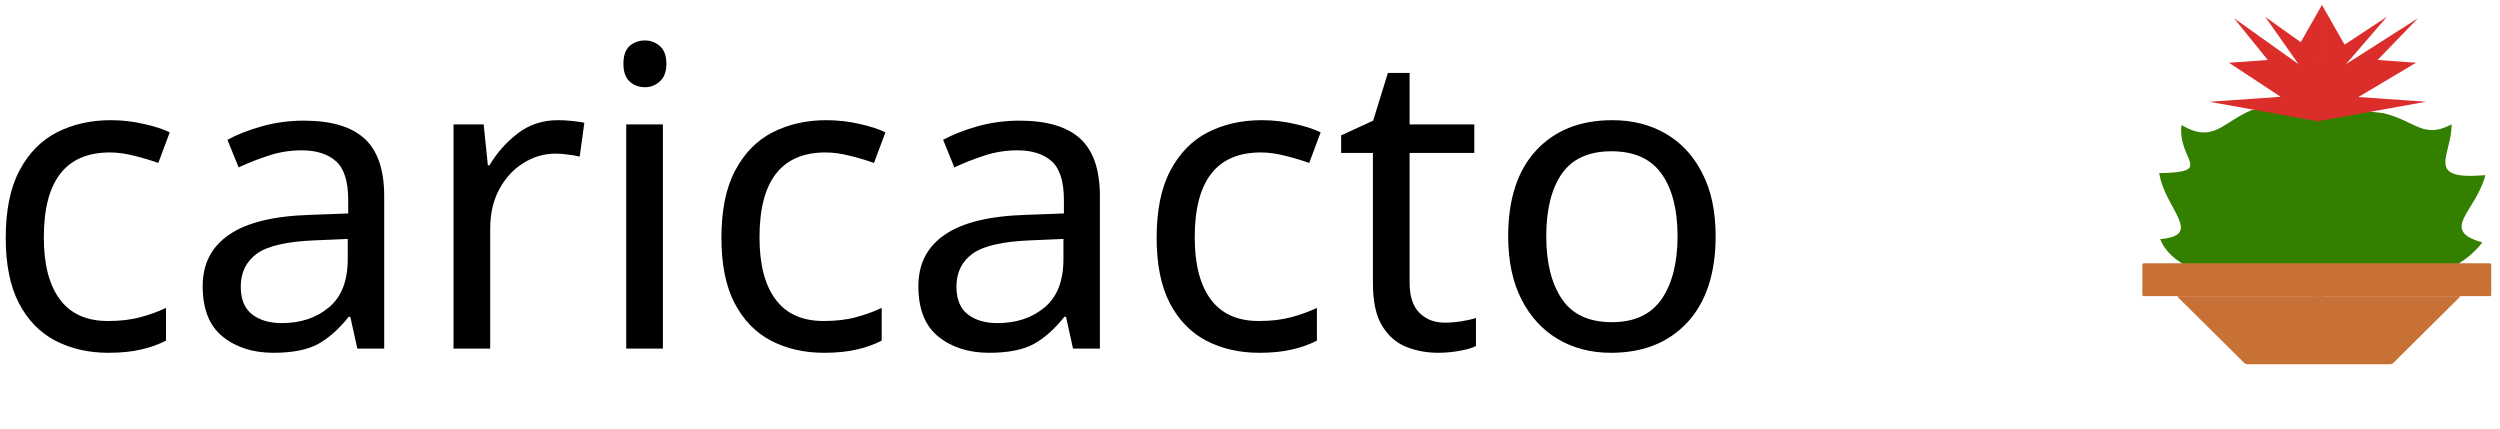
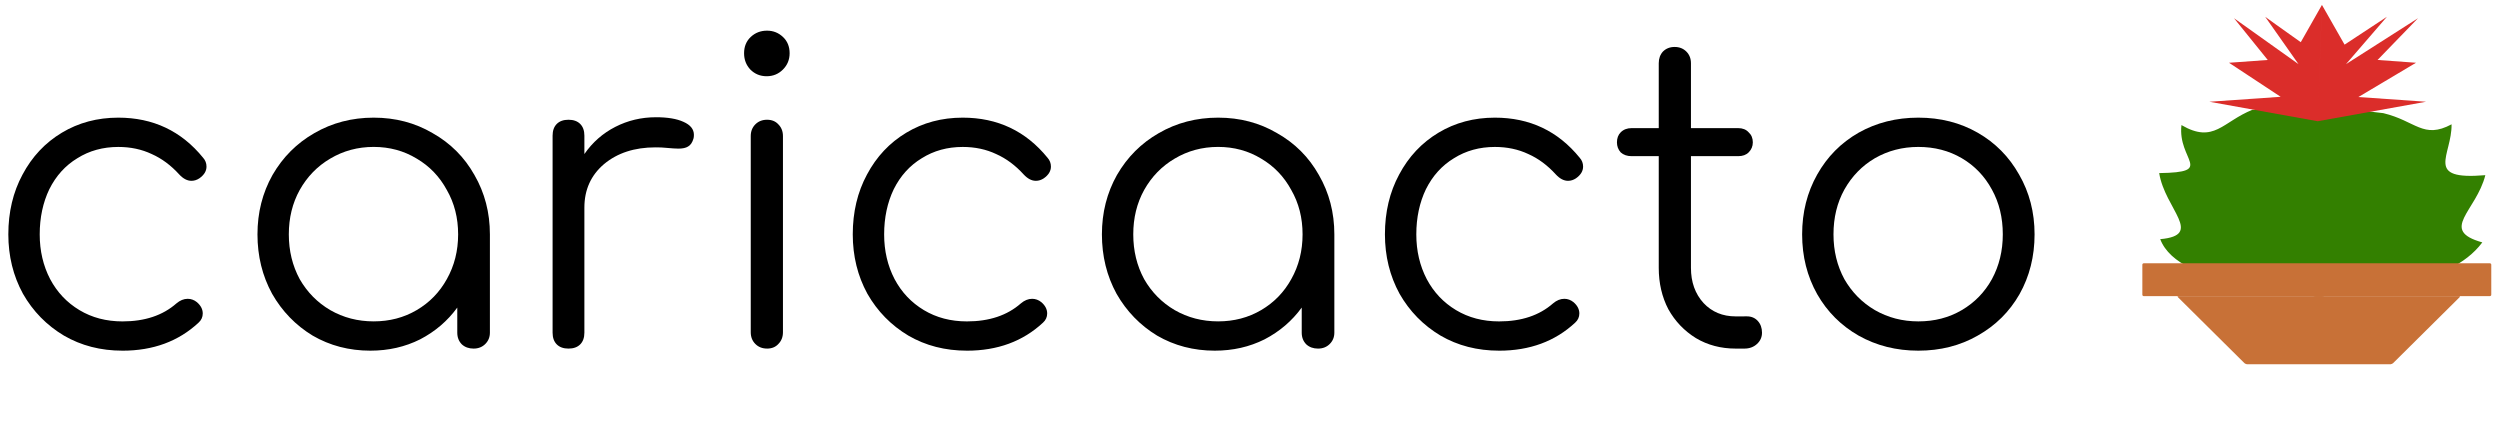
<svg xmlns="http://www.w3.org/2000/svg" width="210mm" height="36mm" viewBox="0 0 210 36" version="1.1" id="svg2368">
  <defs id="defs2365">
    </defs>
  <g id="layer1">
    <g id="g87" transform="matrix(1.258404,0,0,1.254332,-18.74943,-26.28835)">
-       <text xml:space="preserve" style="font-style:normal;font-variant:normal;font-weight:normal;font-stretch:normal;font-size:27.96px;font-family:comfortaa;-inkscape-font-specification:'comfortaa, Normal';font-variant-ligatures:normal;font-variant-caps:normal;font-variant-numeric:normal;font-variant-east-asian:normal;fill:#000000;stroke-width:0.374" x="13.78" y="44.214" id="text176" transform="scale(0.9980291,1.001975)">
-         <tspan id="tspan160" x="13.78" y="44.214" style="stroke-width:0.374">caricacto</tspan>
-       </text>
+       <g aria-label="caricacto" transform="scale(0.9980291,1.001975)" id="text176" style="font-style:normal;font-variant:normal;font-weight:normal;font-stretch:normal;font-size:27.96px;font-family:comfortaa;-inkscape-font-specification:'comfortaa, Normal';font-variant-ligatures:normal;font-variant-caps:normal;font-variant-numeric:normal;font-variant-east-asian:normal;fill:#000000;stroke-width:0.374">
+         <path d="m 23.119,44.354 q -2.181,0 -3.914,-1.007 -1.734,-1.035 -2.74,-2.796 -0.979,-1.789 -0.979,-3.97 0,-2.237 0.951,-3.998 0.951,-1.789 2.628,-2.796 1.678,-1.007 3.775,-1.007 3.495,0 5.676,2.684 0.224,0.252 0.224,0.587 0,0.447 -0.475,0.783 -0.252,0.168 -0.531,0.168 -0.419,0 -0.811,-0.419 -0.839,-0.923 -1.845,-1.37 -1.007,-0.475 -2.237,-0.475 -1.538,0 -2.74,0.755 -1.202,0.727 -1.873,2.069 -0.643,1.342 -0.643,3.02 0,1.65 0.699,2.992 0.699,1.314 1.957,2.069 1.258,0.755 2.88,0.755 2.237,0 3.607,-1.202 0.363,-0.308 0.755,-0.308 0.336,0 0.615,0.224 0.391,0.336 0.391,0.755 0,0.363 -0.28,0.615 -2.013,1.873 -5.089,1.873 z" style="stroke-width:0.374" id="path28" />
+         <path d="m 39.922,28.78 q 2.181,0 3.942,1.035 1.789,1.007 2.796,2.796 1.035,1.789 1.035,3.97 v 6.571 q 0,0.447 -0.308,0.755 -0.308,0.308 -0.783,0.308 -0.475,0 -0.783,-0.28 -0.308,-0.308 -0.308,-0.783 v -1.678 q -0.979,1.342 -2.488,2.125 -1.51,0.755 -3.327,0.755 -2.125,0 -3.858,-1.007 -1.706,-1.035 -2.712,-2.796 -0.979,-1.789 -0.979,-3.97 0,-2.181 1.007,-3.97 1.035,-1.789 2.796,-2.796 1.789,-1.035 3.97,-1.035 z m 0,13.616 q 1.594,0 2.88,-0.755 1.286,-0.755 2.013,-2.069 0.755,-1.342 0.755,-2.992 0,-1.65 -0.755,-2.964 -0.727,-1.342 -2.013,-2.097 -1.286,-0.783 -2.88,-0.783 -1.594,0 -2.908,0.783 -1.286,0.755 -2.041,2.097 -0.727,1.314 -0.727,2.964 0,1.65 0.727,2.992 0.755,1.314 2.041,2.069 1.314,0.755 2.908,0.755 z" style="stroke-width:0.374" id="path30" />
+         <path d="m 58.795,28.752 q 1.174,0 1.845,0.308 0.699,0.308 0.699,0.867 0,0.168 -0.028,0.252 -0.112,0.391 -0.363,0.531 -0.224,0.14 -0.643,0.14 -0.252,0 -0.867,-0.056 -0.224,-0.028 -0.671,-0.028 -2.097,0 -3.439,1.118 -1.314,1.118 -1.314,2.908 v 8.36 q 0,0.503 -0.28,0.783 -0.28,0.28 -0.783,0.28 -0.503,0 -0.783,-0.28 -0.28,-0.28 -0.28,-0.783 V 29.983 q 0,-0.503 0.28,-0.783 0.28,-0.28 0.783,-0.28 0.503,0 0.783,0.28 0.28,0.28 0.28,0.783 v 1.23 q 0.811,-1.174 2.069,-1.817 1.258,-0.643 2.712,-0.643 z" style="stroke-width:0.374" id="path32" />
+         <path d="m 66.232,44.214 q -0.475,0 -0.783,-0.308 -0.308,-0.308 -0.308,-0.783 V 30.011 q 0,-0.475 0.308,-0.783 0.308,-0.308 0.783,-0.308 0.475,0 0.755,0.308 0.308,0.308 0.308,0.783 v 13.113 q 0,0.475 -0.308,0.783 -0.28,0.308 -0.755,0.308 z m -0.028,-18.202 q -0.643,0 -1.09,-0.447 -0.419,-0.447 -0.419,-1.09 0,-0.671 0.447,-1.09 0.447,-0.419 1.09,-0.419 0.615,0 1.062,0.419 0.447,0.419 0.447,1.09 0,0.643 -0.447,1.09 -0.447,0.447 -1.09,0.447 z" style="stroke-width:0.374" id="path34" />
+         <path d="m 79.597,44.354 q -2.181,0 -3.914,-1.007 -1.734,-1.035 -2.74,-2.796 Q 71.964,38.762 71.964,36.581 q 0,-2.237 0.951,-3.998 0.951,-1.789 2.628,-2.796 1.678,-1.007 3.775,-1.007 3.495,0 5.676,2.684 0.224,0.252 0.224,0.587 0,0.447 -0.475,0.783 -0.252,0.168 -0.531,0.168 -0.419,0 -0.811,-0.419 -0.839,-0.923 -1.845,-1.37 -1.007,-0.475 -2.237,-0.475 -1.538,0 -2.74,0.755 -1.202,0.727 -1.873,2.069 -0.643,1.342 -0.643,3.02 0,1.65 0.699,2.992 0.699,1.314 1.957,2.069 1.258,0.755 2.88,0.755 2.237,0 3.607,-1.202 0.363,-0.308 0.755,-0.308 0.336,0 0.615,0.224 0.391,0.336 0.391,0.755 0,0.363 -0.28,0.615 -2.013,1.873 -5.089,1.873 z" style="stroke-width:0.374" id="path36" />
+         <path d="m 96.401,28.78 q 2.181,0 3.942,1.035 1.789,1.007 2.796,2.796 1.035,1.789 1.035,3.97 v 6.571 q 0,0.447 -0.308,0.755 -0.308,0.308 -0.783,0.308 -0.475,0 -0.783,-0.28 -0.308,-0.308 -0.308,-0.783 v -1.678 q -0.979,1.342 -2.488,2.125 -1.51,0.755 -3.327,0.755 -2.125,0 -3.858,-1.007 -1.706,-1.035 -2.712,-2.796 -0.979,-1.789 -0.979,-3.97 0,-2.181 1.007,-3.97 1.035,-1.789 2.796,-2.796 1.789,-1.035 3.97,-1.035 z m 0,13.616 q 1.594,0 2.88,-0.755 1.286,-0.755 2.013,-2.069 0.755,-1.342 0.755,-2.992 0,-1.65 -0.755,-2.964 -0.727,-1.342 -2.013,-2.097 -1.286,-0.783 -2.88,-0.783 -1.594,0 -2.908,0.783 -1.286,0.755 -2.041,2.097 -0.727,1.314 -0.727,2.964 0,1.65 0.727,2.992 0.755,1.314 2.041,2.069 1.314,0.755 2.908,0.755 z" style="stroke-width:0.374" id="path38" />
+         <path d="m 115.19,44.354 q -2.181,0 -3.914,-1.007 -1.734,-1.035 -2.74,-2.796 -0.979,-1.789 -0.979,-3.97 0,-2.237 0.951,-3.998 0.951,-1.789 2.628,-2.796 1.678,-1.007 3.775,-1.007 3.495,0 5.676,2.684 0.224,0.252 0.224,0.587 0,0.447 -0.475,0.783 -0.252,0.168 -0.531,0.168 -0.419,0 -0.811,-0.419 -0.839,-0.923 -1.845,-1.37 -1.007,-0.475 -2.237,-0.475 -1.538,0 -2.74,0.755 -1.202,0.727 -1.873,2.069 -0.643,1.342 -0.643,3.02 0,1.65 0.699,2.992 0.699,1.314 1.957,2.069 1.258,0.755 2.88,0.755 2.237,0 3.607,-1.202 0.363,-0.308 0.755,-0.308 0.336,0 0.615,0.224 0.391,0.336 0.391,0.755 0,0.363 -0.28,0.615 -2.013,1.873 -5.089,1.873 z" style="stroke-width:0.374" id="path40" />
+         <path d="m 131.77,42.061 q 0.447,0 0.727,0.308 0.28,0.308 0.28,0.783 0,0.447 -0.336,0.755 -0.336,0.308 -0.839,0.308 h -0.587 q -1.482,0 -2.656,-0.699 -1.174,-0.727 -1.845,-1.929 -0.643,-1.23 -0.643,-2.768 v -7.465 h -1.817 q -0.447,0 -0.727,-0.252 -0.252,-0.28 -0.252,-0.671 0,-0.419 0.252,-0.671 0.28,-0.28 0.727,-0.28 h 1.817 v -4.334 q 0,-0.475 0.28,-0.783 0.308,-0.308 0.783,-0.308 0.475,0 0.783,0.308 0.308,0.308 0.308,0.783 v 4.334 h 3.159 q 0.447,0 0.699,0.28 0.28,0.252 0.28,0.671 0,0.391 -0.28,0.671 -0.252,0.252 -0.699,0.252 h -3.159 v 7.465 q 0,1.426 0.839,2.349 0.839,0.895 2.153,0.895 z" style="stroke-width:0.374" id="path42" />
+         <path d="m 143.234,44.354 q -2.209,0 -3.998,-1.007 -1.761,-1.007 -2.768,-2.768 -1.007,-1.789 -1.007,-3.998 0,-2.209 1.007,-3.998 1.007,-1.789 2.768,-2.796 1.789,-1.007 3.998,-1.007 2.209,0 3.97,1.007 1.761,1.007 2.768,2.796 1.035,1.789 1.035,3.998 0,2.209 -1.007,3.998 -1.007,1.761 -2.796,2.768 -1.761,1.007 -3.97,1.007 z m 0,-1.957 q 1.622,0 2.908,-0.755 1.286,-0.755 2.013,-2.069 0.727,-1.342 0.727,-2.992 0,-1.678 -0.727,-2.992 -0.727,-1.342 -2.013,-2.097 -1.286,-0.755 -2.908,-0.755 -1.594,0 -2.908,0.755 -1.286,0.755 -2.041,2.097 -0.727,1.314 -0.727,2.992 0,1.65 0.727,2.992 0.755,1.314 2.041,2.069 1.314,0.755 2.908,0.755 z" style="stroke-width:0.374" id="path44" />
+       </g>
      <g id="g158" transform="matrix(0.9387944,0,0,0.8647309,16.63955,7.138965)">
        <g id="g15450" transform="matrix(0.3285103,0,0,0.2590281,138.4958,-13.53079)" style="fill:#338000">
          <g aria-label="o" id="text878" style="font-size:10.583px;line-height:1.25;fill:#338000;stroke-width:0.265" transform="matrix(10.68635,0,0,9.991285,373.6598,-1678.737)">
            <path d="m -24.668,186.676 c -0.683,1.353 -2.358,1.393 -3.169,1.393 -0.501,0 -2.967,0.014 -3.355,-1.489 0.893,-0.119 0.097,-0.896 -0.021,-1.977 1.139,-0.025 0.369,-0.378 0.451,-1.437 0.66,0.568 0.832,-0.101 1.441,-0.46 0.951,-3e-4 0.528,0.007 1.357,0.006 0.805,-7.9e-4 0.653,-0.014 1.29,0.097 0.658,0.232 0.81,0.789 1.383,0.334 0.009,0.936 -0.569,1.68 0.684,1.522 -0.186,1.084 -0.943,1.646 -0.063,2.011 z m -5.005,-1.281 c 0.129,0.924 0.118,0.841 0.405,1.222 0.268,0.388 0.874,0.679 1.452,0.679 0.571,0 1.069,-0.208 1.337,-0.596 0.268,-0.395 0.507,-1.047 0.536,-1.731 0.02,-0.482 -0.346,-1.049 -0.614,-1.43 -0.268,-0.381 -0.691,-0.572 -1.27,-0.572 -0.579,0 -1.324,0.572 -1.324,0.572 0,0 -0.692,0.637 -0.522,1.855 z" id="path2214" style="fill:#338000" />
          </g>
          <path id="path13327" style="fill:#338000;stroke:none;stroke-width:0.866;stroke-miterlimit:4;stroke-dasharray:none;stroke-opacity:1" d="m 77.095,147.816 a 21.86,23.554 0 0 0 -22.231,21.14 21.86,23.554 0 0 0 19.387,25.824 21.86,23.554 0 0 0 24.078,-20.741 l 0.051,-0.534 A 21.86,23.554 0 0 0 78.721,147.92 21.86,23.554 0 0 0 77.095,147.816 Z" />
        </g>
-         <rect style="fill:#c87137;stroke:none;stroke-width:0.064;stroke-miterlimit:4;stroke-dasharray:none;stroke-opacity:1" id="rect3068" width="24.81" height="2.545" x="150.474" y="36.37" ry="0.106" rx="0.106" />
+         <path id="rect3068" style="fill:#c87137;stroke:none;stroke-width:0.064;stroke-miterlimit:4;stroke-dasharray:none;stroke-opacity:1" d="m 150.58,36.37 h 24.598 c 0.059,0 0.106,0.047 0.106,0.106 v 2.333 c 0,0.059 -0.047,0.106 -0.106,0.106 h -24.598 c -0.059,0 -0.106,-0.047 -0.106,-0.106 v -2.333 c 0,-0.059 0.047,-0.106 0.106,-0.106 z" />
        <g id="g3216" transform="matrix(0.2788757,0,0,0.2788757,112.3175,-19.21564)" style="stroke:none">
-           <rect style="fill:#c87137;stroke:none;stroke-width:0.196" id="rect2962" width="37.386" height="25.739" x="373.6" y="284.077" ry="0.379" transform="matrix(1,0,-0.6793996,0.7337684,0,0)" rx="0.379" />
-           <rect style="fill:#c87137;stroke:none;stroke-width:0.196" id="rect3044" width="37.386" height="25.739" x="9.992" y="284.077" ry="0.379" transform="matrix(-1,0,0.6793997,0.7337684,0,0)" rx="0.379" />
+           <path id="rect2962" style="fill:#c87137;stroke:none;stroke-width:0.196" transform="matrix(1,0,-0.6793996,0.7337684,0,0)" d="m 373.978,284.077 h 36.629 c 0.21,0 0.379,0.169 0.379,0.379 v 24.982 c 0,0.21 -0.169,0.379 -0.379,0.379 h -36.629 c -0.21,0 -0.379,-0.169 -0.379,-0.379 v -24.982 c 0,-0.21 0.169,-0.379 0.379,-0.379 z" />
+           <path id="rect3044" style="fill:#c87137;stroke:none;stroke-width:0.196" transform="matrix(-1,0,0.6793997,0.7337684,0,0)" d="m 10.37,284.077 h 36.629 c 0.21,0 0.379,0.169 0.379,0.379 v 24.982 c 0,0.21 -0.169,0.379 -0.379,0.379 h -36.629 c -0.21,0 -0.379,-0.169 -0.379,-0.379 v -24.982 c 0,-0.21 0.169,-0.379 0.379,-0.379 z" />
        </g>
        <path id="path17221" style="fill:#db2d2a;fill-opacity:1;stroke:none;stroke-width:0.1px;stroke-linecap:butt;stroke-linejoin:miter;stroke-opacity:1" d="m 163.243,16.363 -1.505,2.886 c -2.205,-1.724 -1.633,-1.248 -2.529,-1.967 l 2.369,3.667 -4.588,-3.559 2.4,3.235 -2.754,0.216 3.671,2.636 -5.067,0.384 7.704,1.509 z m -0.299,9.006 7.704,-1.509 -4.812,-0.365 4.096,-2.655 -2.733,-0.216 2.877,-3.235 -5.121,3.559 2.908,-3.667 -3.01,2.157 -1.609,-3.076 z" />
      </g>
    </g>
  </g>
</svg>
